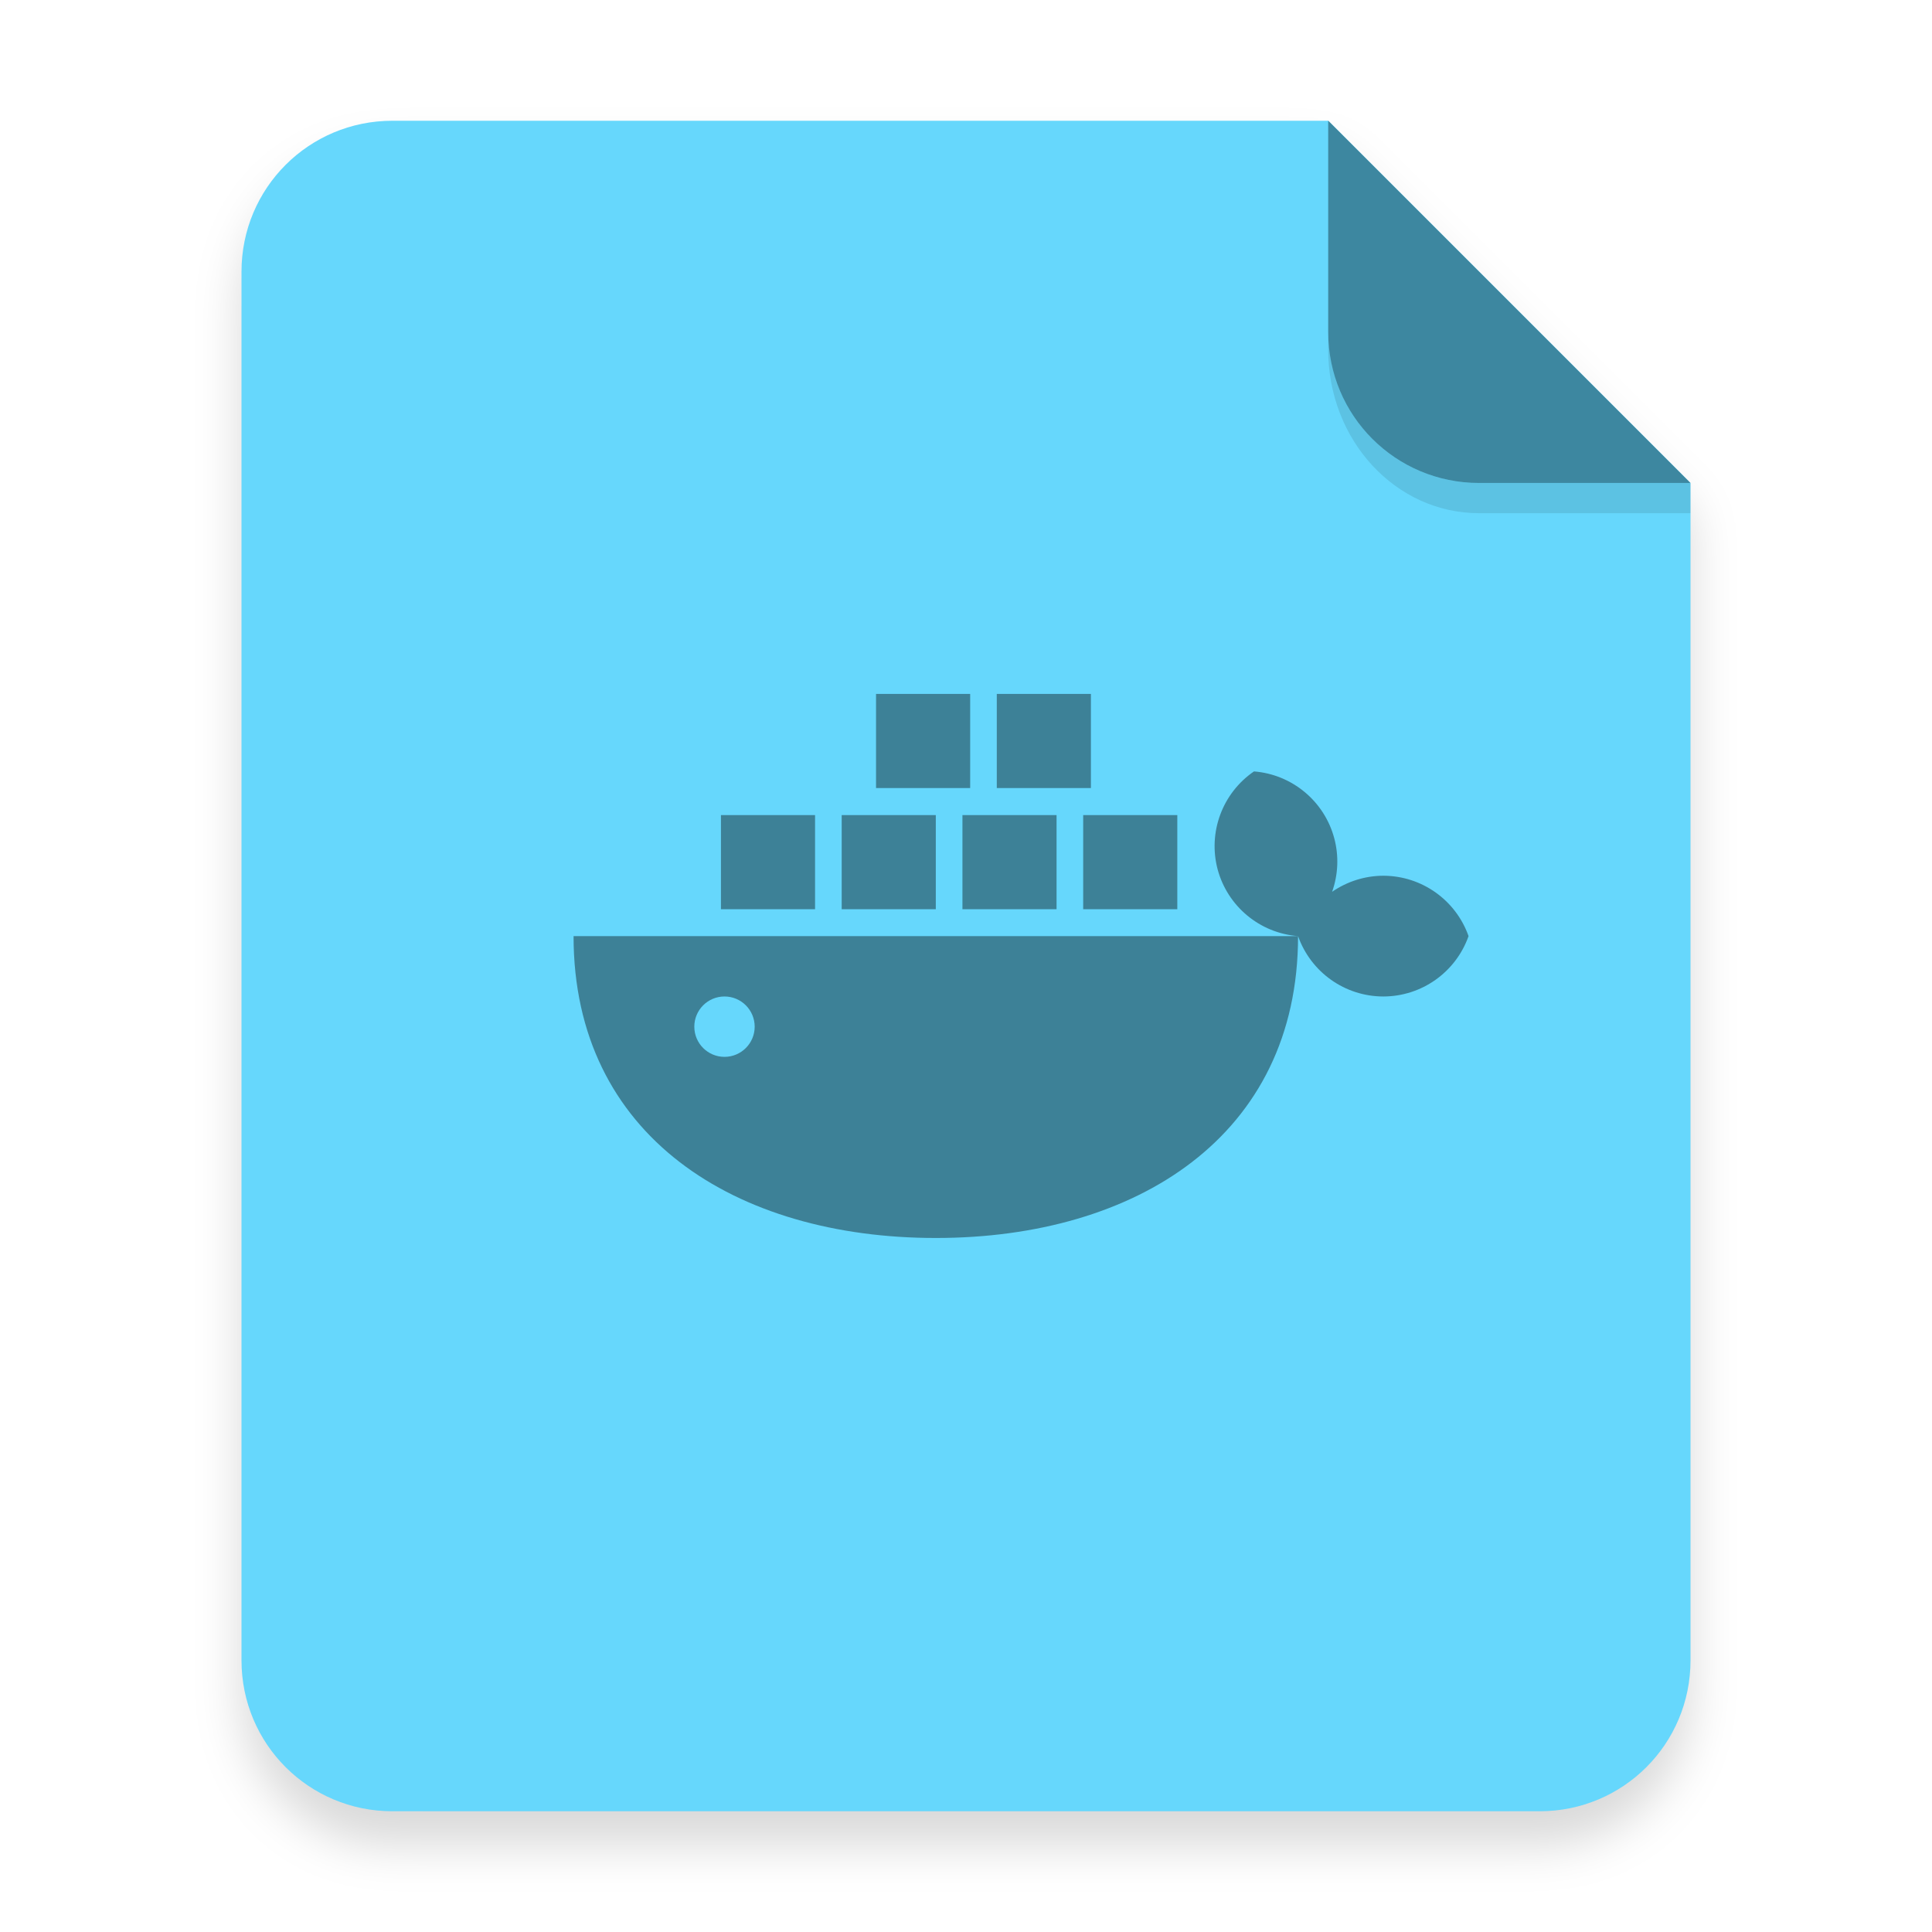
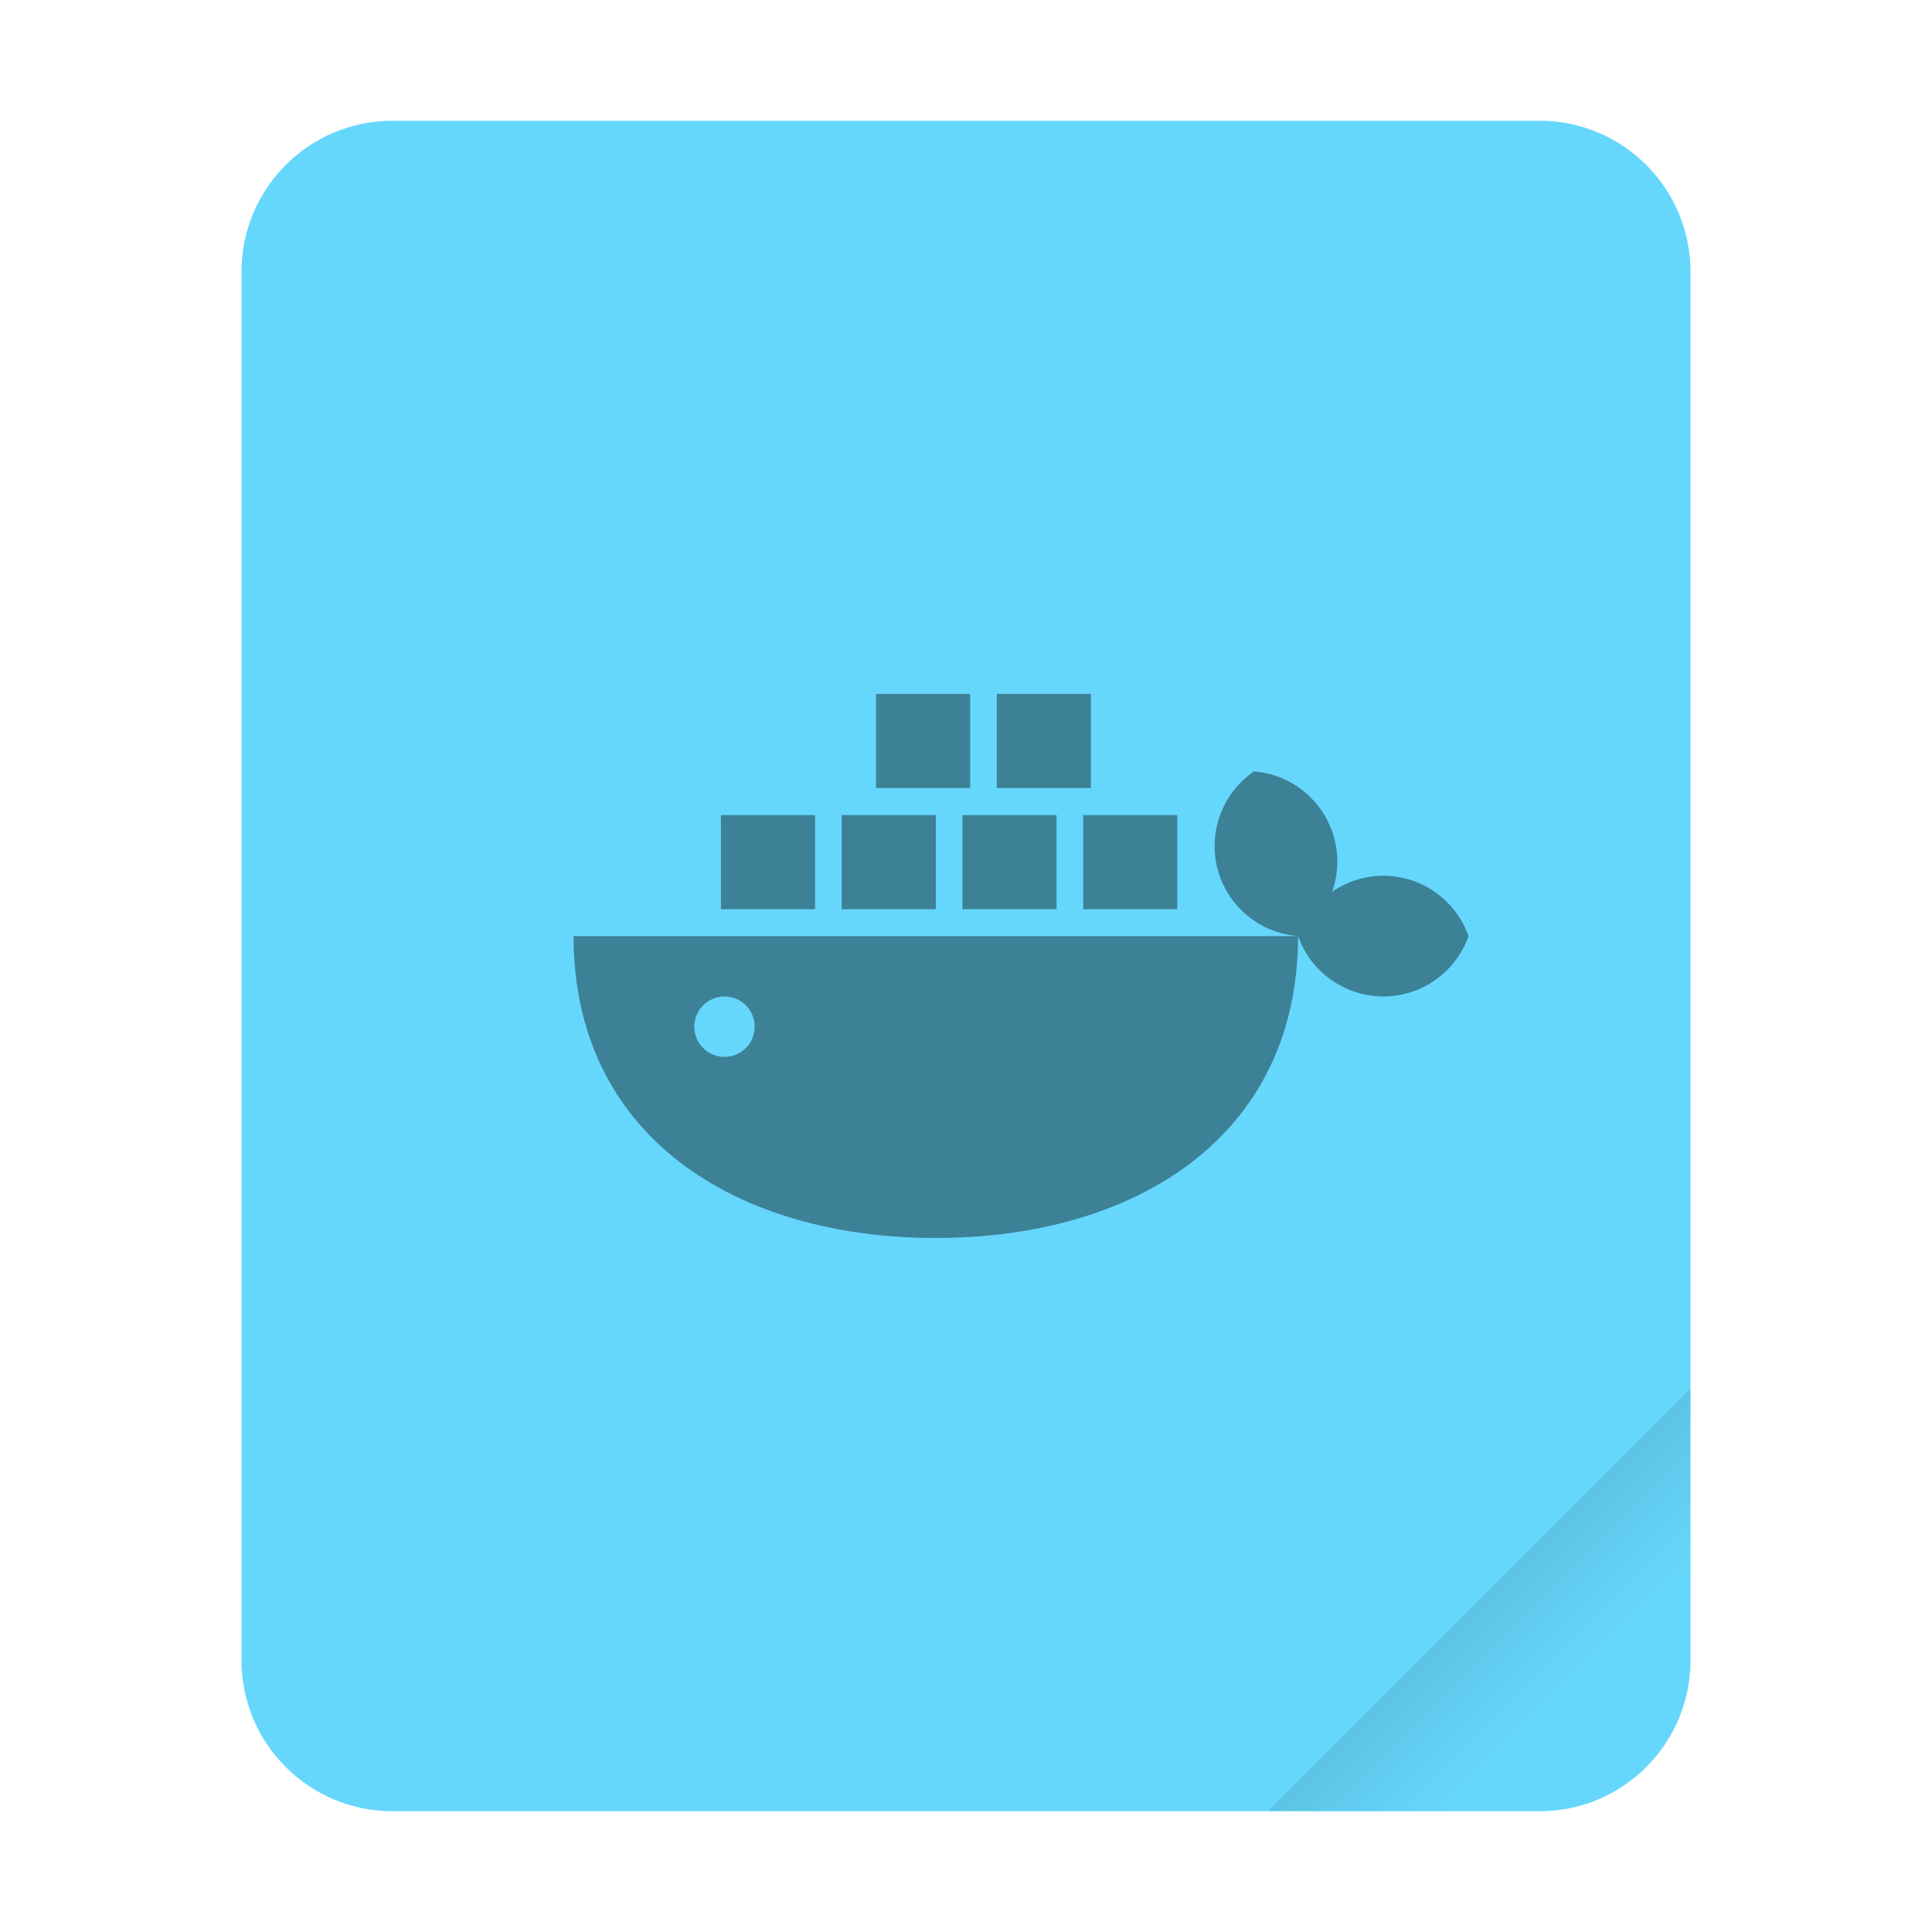
<svg xmlns="http://www.w3.org/2000/svg" width="64" height="64" version="1.1" viewBox="0 0 64 64">
  <defs>
-     <filter id="a" x="-.039" y="-.033" width="1.078" height="1.067" color-interpolation-filters="sRGB">
-       <feGaussianBlur stdDeviation="0.206" />
-     </filter>
+     <linearGradient id="a" x1="49.571" x2="51.714" y1="52.714" y2="54.857" gradientTransform="matrix(2.3333,0,0,2.3333,-68.667,-72.001)" gradientUnits="userSpaceOnUse">
+       <stop offset="0" />
+       <stop stop-opacity="0" offset="1" />
+     </linearGradient>
  </defs>
-   <path transform="scale(3.7796)" d="m3.439 1.354c-0.733 0-1.323 0.59-1.323 1.323v12.171c0 0.733 0.59 1.323 1.323 1.323h10.054c0.733 0 1.323-0.59 1.323-1.323v-10.319l-3.175-3.175z" filter="url(#a)" opacity=".15" stroke-width=".265" style="paint-order:stroke fill markers" />
-   <g transform="scale(3.7796)" fill-rule="evenodd">
-     <path transform="scale(.26458)" d="m13 4c-2.77 0-5 2.23-5 5v46c0 2.77 2.23 5 5 5h38c2.77 0 5-2.23 5-5v-39l-12-12z" fill="#66d7fc" style="paint-order:stroke fill markers" />
-     <path d="m14.816 4.233-3.175-3.175v1.852c0 0.733 0.59 1.323 1.323 1.323z" fill="#3d87a0" style="paint-order:stroke fill markers" />
+   <g transform="scale(1)">
+     <rect x="8" y="4" width="48" height="56" ry="5" fill="#66d7fc" style="paint-order:stroke fill markers" />
+     <path d="m56 46-14 14h9c2.77 0 5-2.23 5-5z" fill="url(#a)" fill-rule="evenodd" opacity=".15" stroke-width="8.819" style="paint-order:stroke fill markers" />
  </g>
-   <path d="m43.998 11v0.584c0 3.001 2.23 5.416 5 5.416h7l5.37e-4 -1-7.001 1.89e-4c-2.77 7.5e-5 -5-2.23-5-5z" opacity=".1" stroke-width="3.934" style="paint-order:stroke fill markers" />
  <g transform="matrix(7.5591 0 0 7.5591 17 15.012)" opacity=".4" stroke-width=".132">
-     <path transform="scale(.26458)" d="m6.01 3.988v1.559h1.559v-1.559zm2 0v1.559h1.559v-1.559zm4.26 1.283c-0.524 0.359-0.765 1.009-0.602 1.623 0.165 0.613 0.699 1.056 1.332 1.105 0.212 0.599 0.777 0.999 1.412 1 0.635-8.906e-4 1.2-0.401 1.412-1-0.212-0.599-0.777-0.999-1.412-1-0.303 9.283e-4 -0.598 0.094-0.848 0.266 0.101-0.286 0.114-0.596 0.035-0.889-0.165-0.613-0.698-1.055-1.33-1.105zm0.73 2.728h-12c-4.2e-7 3.314 2.686 5 6 5 3.314 0 6-1.686 6-5zm-9.559-2.004v1.559h1.559v-1.559zm2 0v1.559h1.559v-1.559zm2 0v1.559h1.559v-1.559zm2 0v1.559h1.559v-1.559zm-5.941 3.004a0.5 0.5 0 0 1 0.5 0.5 0.5 0.5 0 0 1-0.5 0.5 0.5 0.5 0 0 1-0.5-0.5 0.5 0.5 0 0 1 0.5-0.5z" color="#000000" color-rendering="auto" image-rendering="auto" opacity="1" shape-rendering="auto" solid-color="#000000" style="isolation:auto;mix-blend-mode:normal" />
+     <path transform="scale(.26458)" d="m6.01 3.988v1.559h1.559v-1.559zm2 0v1.559h1.559v-1.559zm4.26 1.283c-0.524 0.359-0.765 1.009-0.602 1.623 0.165 0.613 0.699 1.056 1.332 1.105 0.212 0.599 0.777 0.999 1.412 1 0.635-8.906e-4 1.2-0.401 1.412-1-0.212-0.599-0.777-0.999-1.412-1-0.303 9.283e-4 -0.598 0.094-0.848 0.266 0.101-0.286 0.114-0.596 0.035-0.889-0.165-0.613-0.698-1.055-1.33-1.105zm0.73 2.728h-12c-4.2e-7 3.314 2.686 5 6 5s6-1.686 6-5zm-9.559-2.004v1.559h1.559v-1.559zm2 0v1.559h1.559v-1.559zm2 0v1.559h1.559v-1.559zm2 0v1.559h1.559v-1.559zm-5.941 3.004a0.5 0.5 0 0 1 0.5 0.5 0.5 0.5 0 0 1-0.5 0.5 0.5 0.5 0 0 1-0.5-0.5 0.5 0.5 0 0 1 0.5-0.5z" color="#000000" color-rendering="auto" image-rendering="auto" opacity="1" shape-rendering="auto" solid-color="#000000" style="isolation:auto;mix-blend-mode:normal" />
  </g>
</svg>
